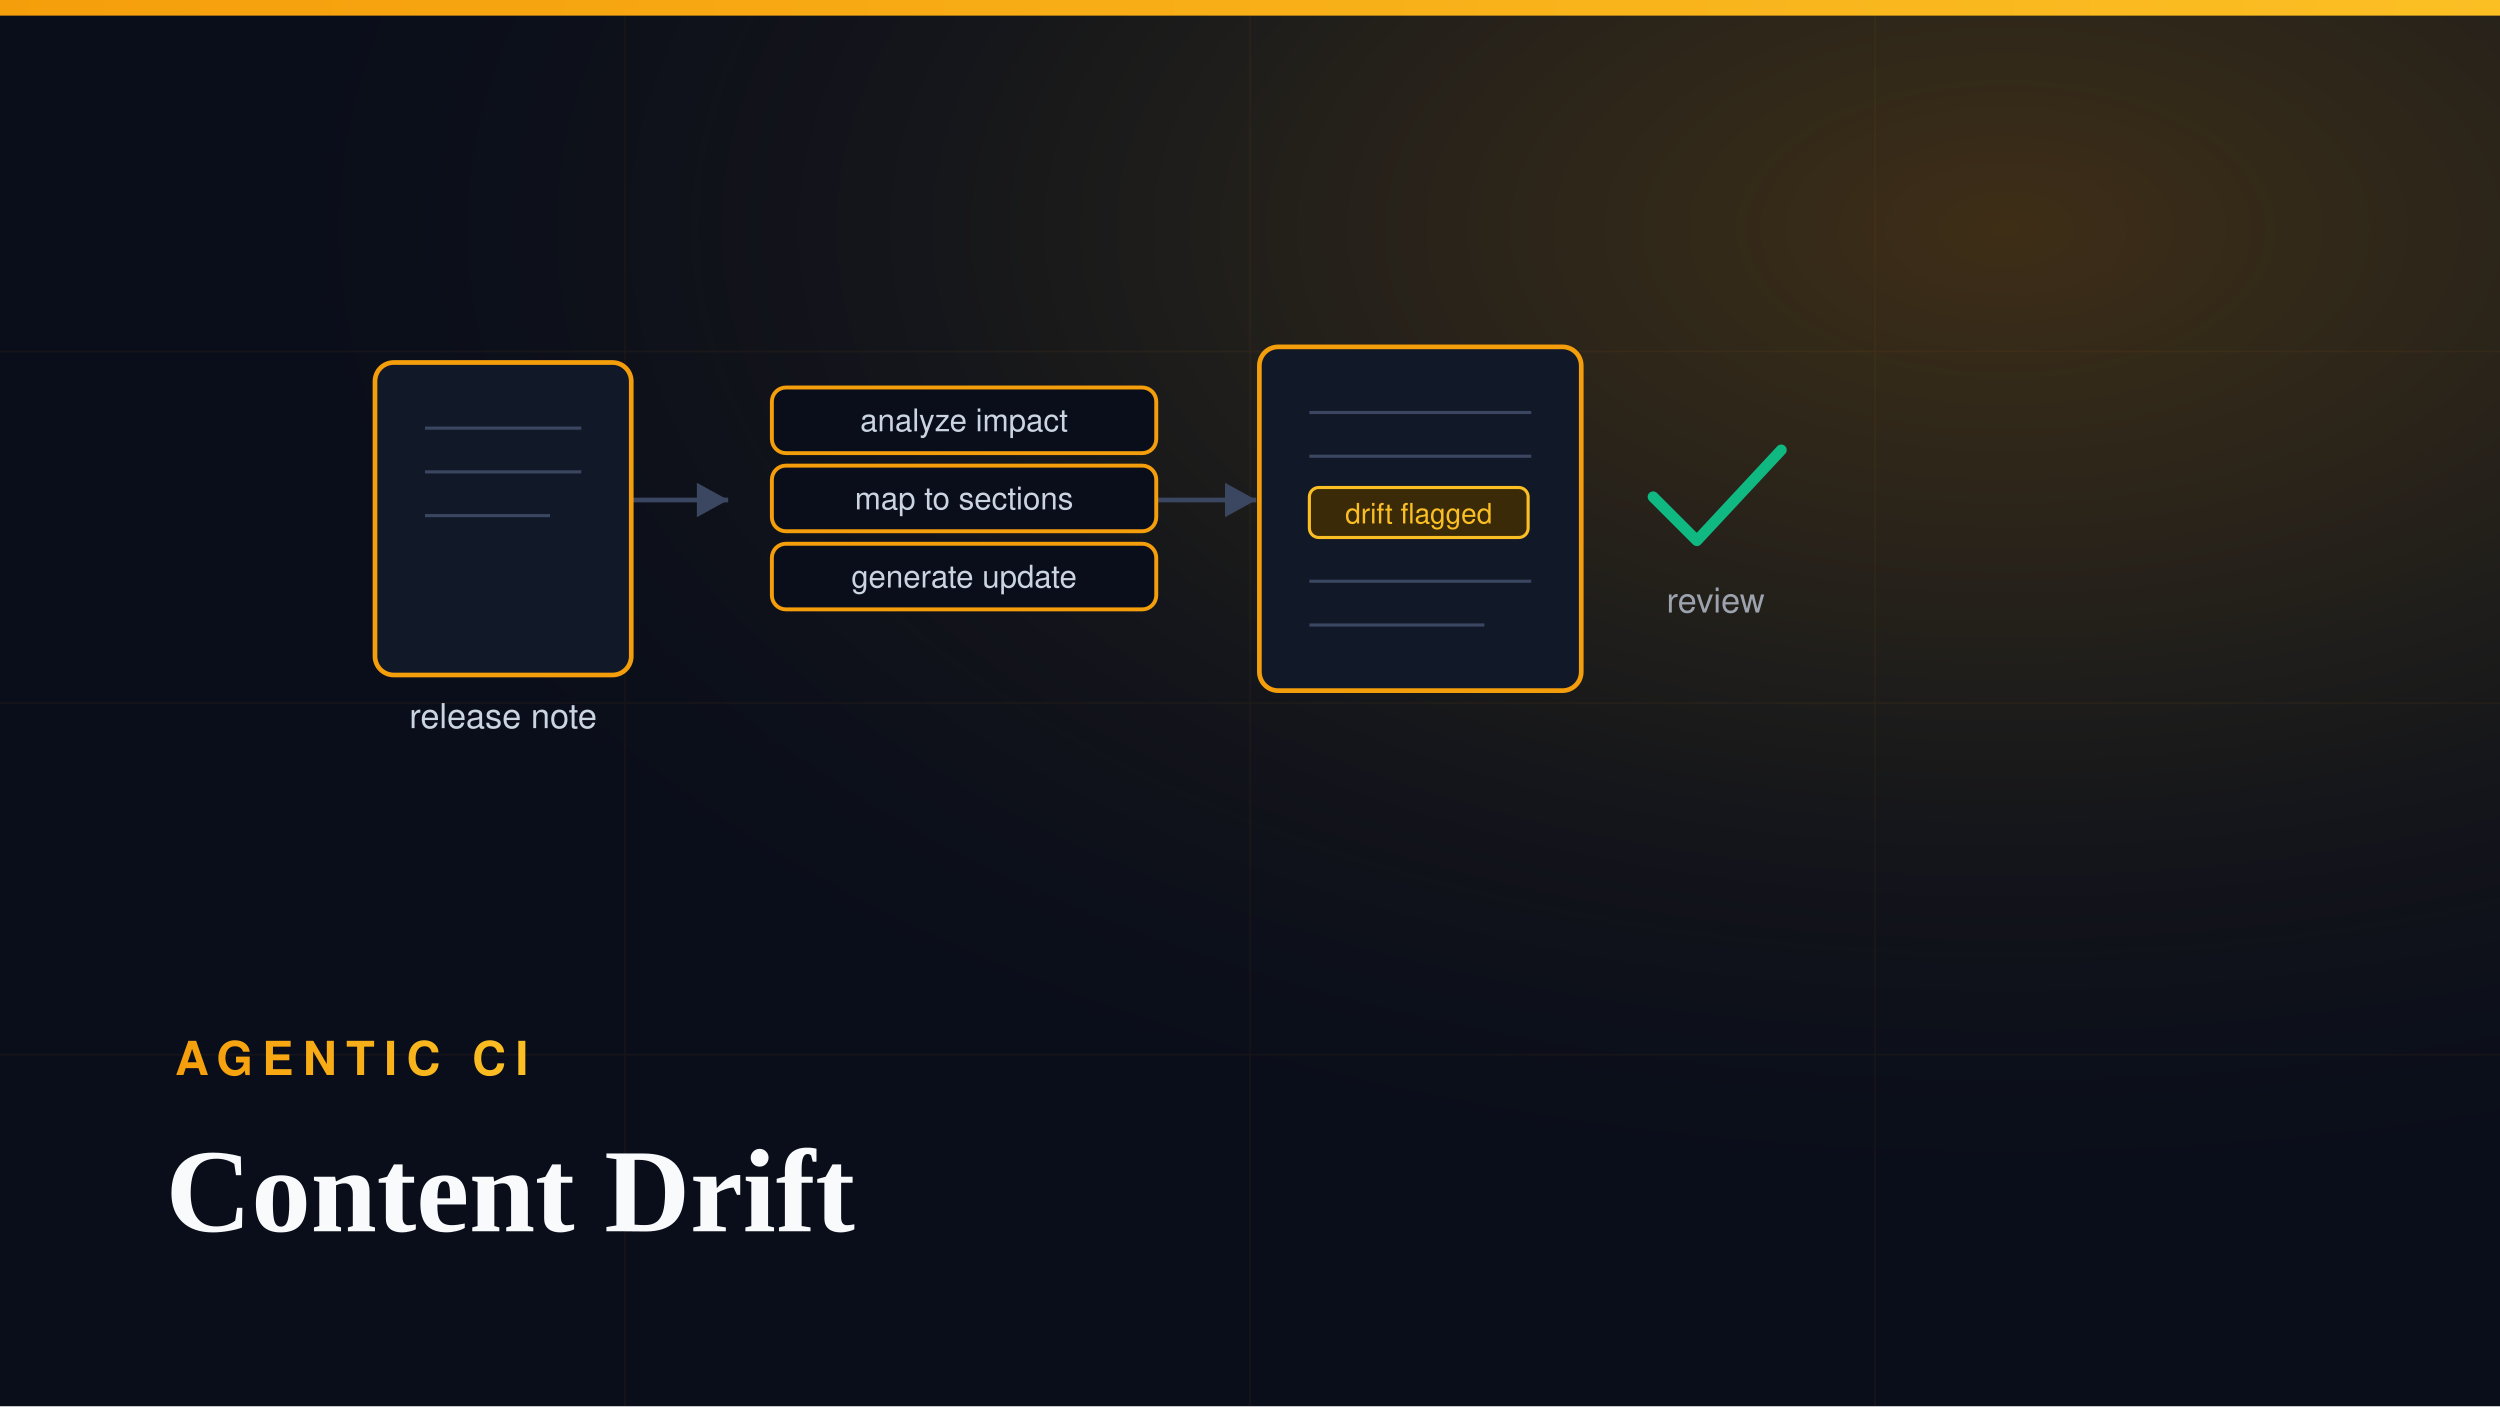
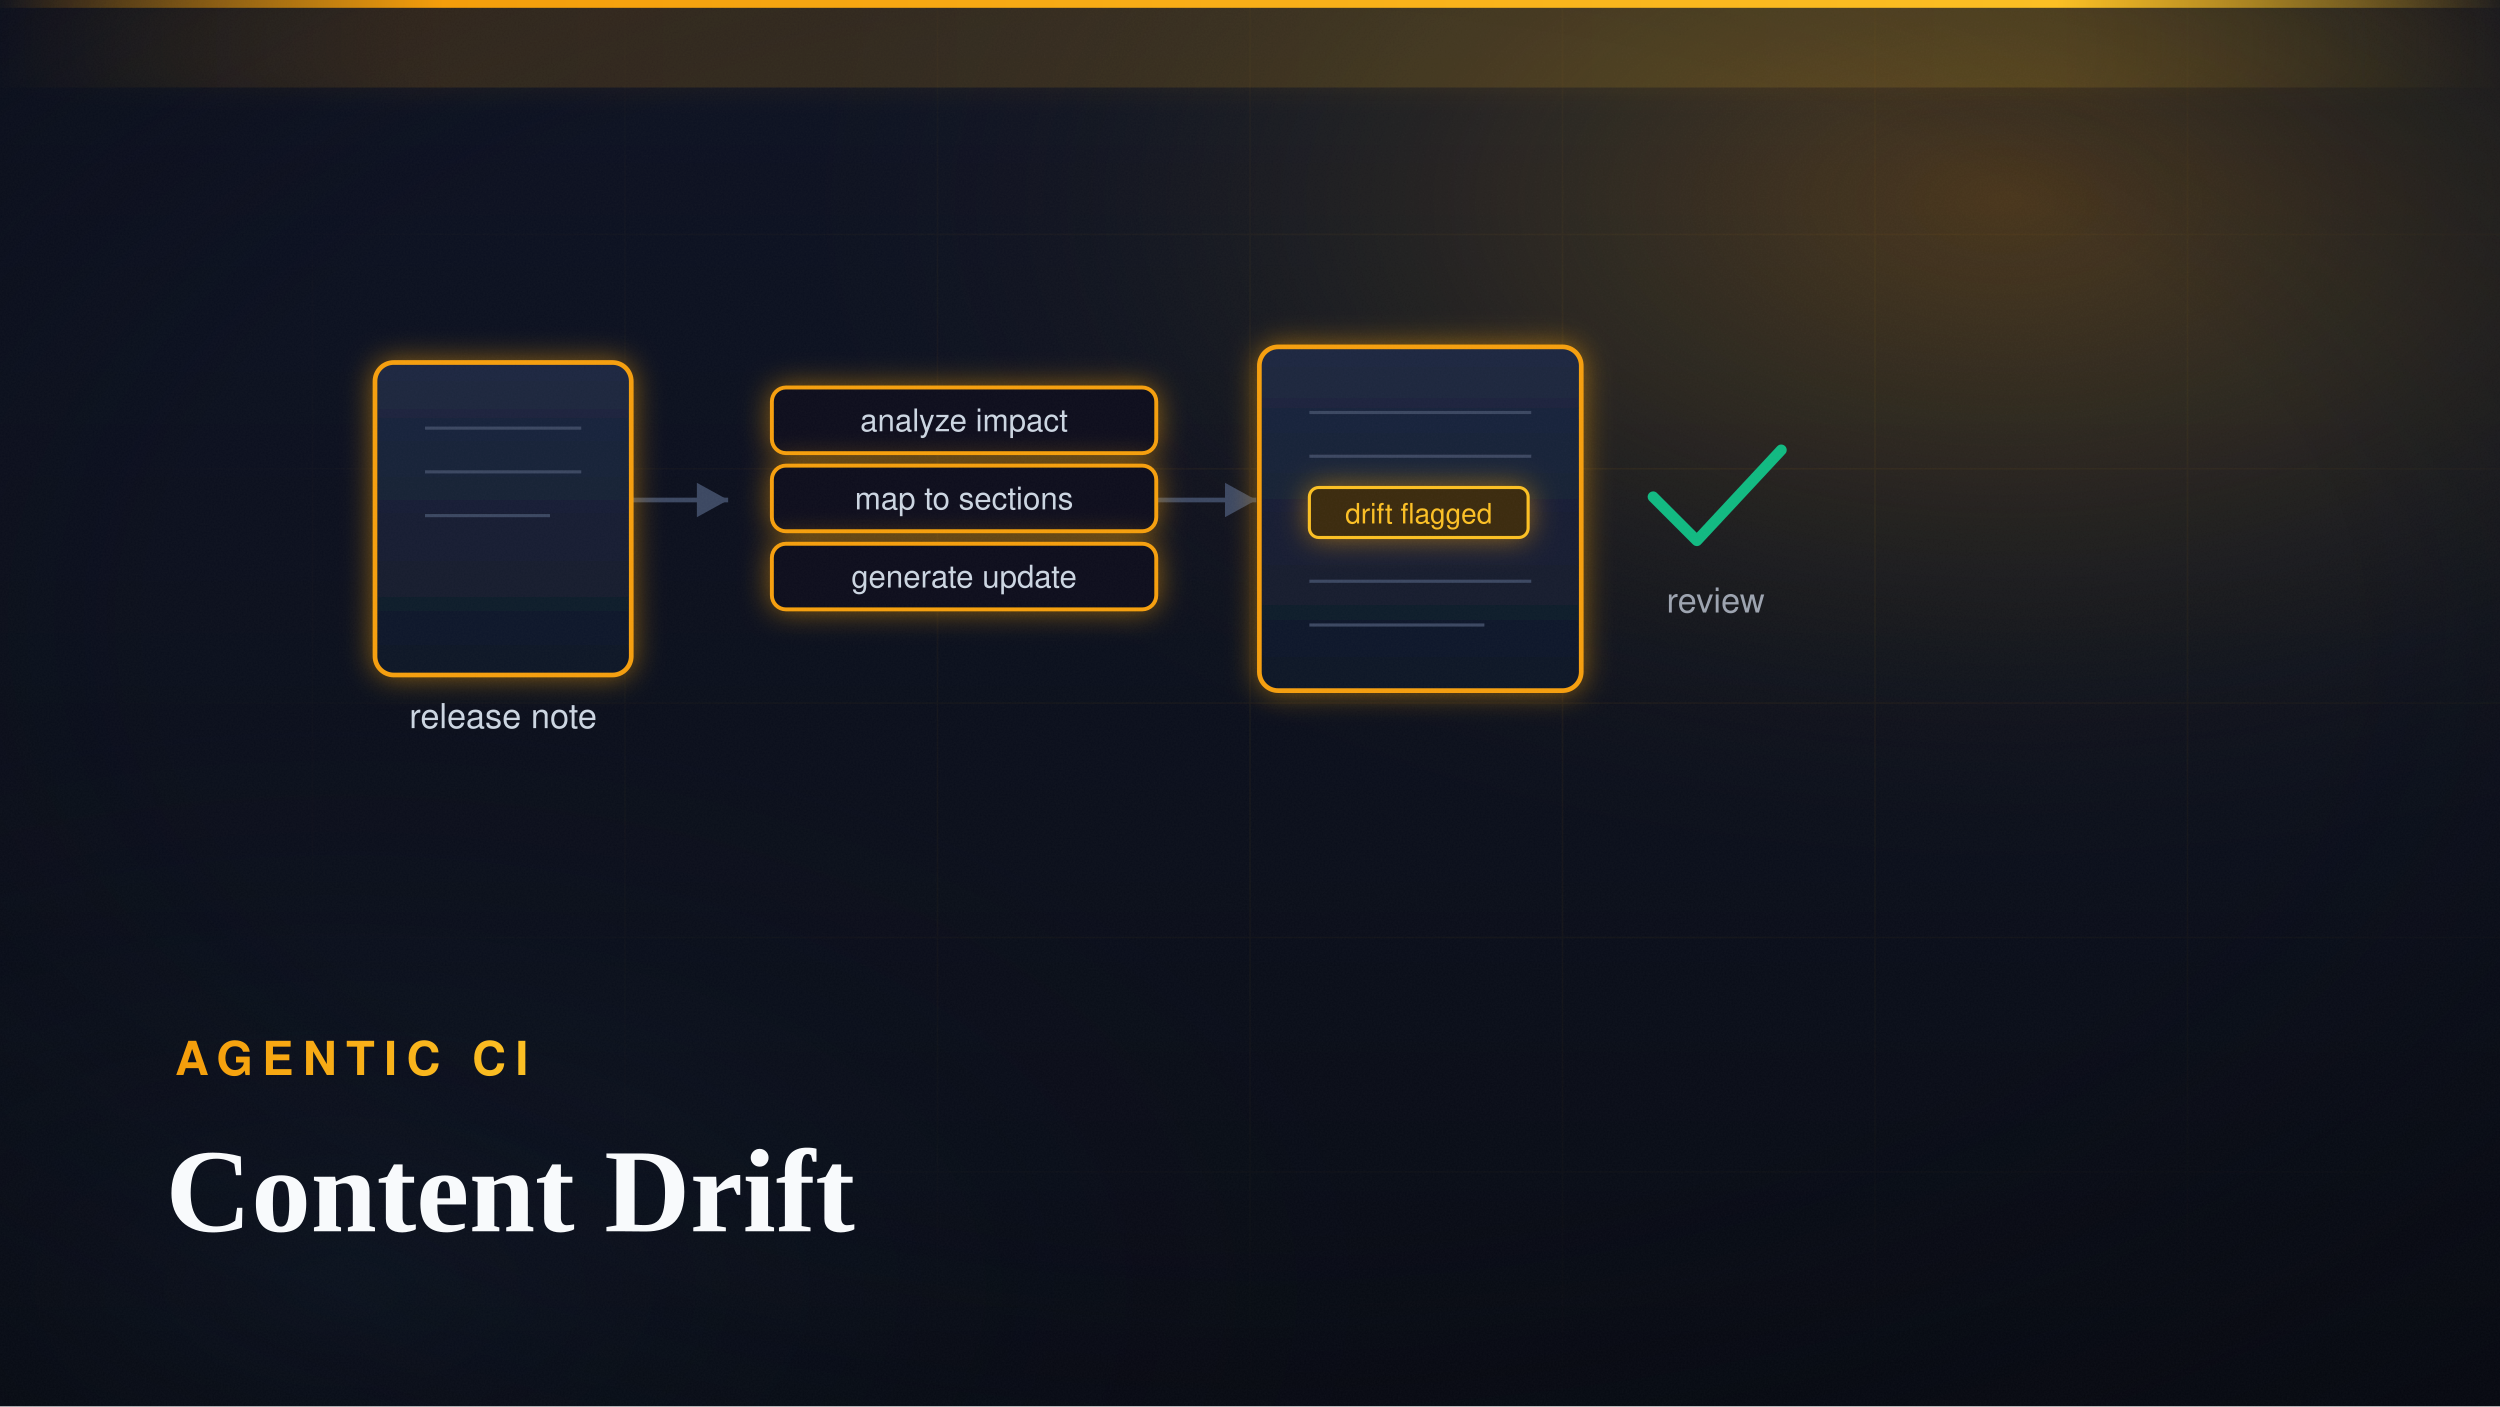
<svg xmlns="http://www.w3.org/2000/svg" viewBox="0 0 1600 900" width="1600" height="900" role="img" aria-label="Content Drift">
  <defs>
-     <radialGradient id="glow" cx="80%" cy="16%" r="72%">
-       <stop offset="0%" stop-color="#f59e0b" stop-opacity="0.22" />
-       <stop offset="55%" stop-color="#fbbf24" stop-opacity="0.06" />
-       <stop offset="100%" stop-color="#0a0e1a" stop-opacity="0" />
+     <linearGradient id="bg" x1="0" y1="0" x2="0" y2="1">
+       <stop offset="0%" stop-color="#0c1122" />
+       <stop offset="60%" stop-color="#0a0e1a" />
+       <stop offset="100%" stop-color="#070a13" />
+     </linearGradient>
+     <radialGradient id="bloom" cx="80%" cy="14%" r="70%">
+       <stop offset="0%" stop-color="#f59e0b" stop-opacity="0.26" />
+       <stop offset="34%" stop-color="#fbbf24" stop-opacity="0.09" />
+       <stop offset="72%" stop-color="#0a0e1a" stop-opacity="0" />
    </radialGradient>
+     <radialGradient id="coolbloom" cx="14%" cy="92%" r="62%">
+       <stop offset="0%" stop-color="#1e3a5f" stop-opacity="0.20" />
+       <stop offset="70%" stop-color="#0a0e1a" stop-opacity="0" />
+     </radialGradient>
+     <radialGradient id="vignette" cx="50%" cy="44%" r="78%">
+       <stop offset="55%" stop-color="#05070d" stop-opacity="0" />
+       <stop offset="100%" stop-color="#05070d" stop-opacity="0.55" />
+     </radialGradient>
+     <radialGradient id="gridmask" cx="64%" cy="40%" r="62%">
+       <stop offset="0%" stop-color="#fff" stop-opacity="0.9" />
+       <stop offset="100%" stop-color="#fff" stop-opacity="0" />
+     </radialGradient>
+     <mask id="gmask">
+       <rect width="1600" height="900" fill="url(#gridmask)" />
+     </mask>
    <linearGradient id="amber" x1="0" y1="0" x2="1" y2="0">
      <stop offset="0%" stop-color="#f59e0b" />
      <stop offset="100%" stop-color="#fbbf24" />
    </linearGradient>
+     <linearGradient id="barfade" x1="0" y1="0" x2="1" y2="0">
+       <stop offset="0%" stop-color="#f59e0b" stop-opacity="0" />
+       <stop offset="18%" stop-color="#f59e0b" stop-opacity="1" />
+       <stop offset="82%" stop-color="#fbbf24" stop-opacity="1" />
+       <stop offset="100%" stop-color="#fbbf24" stop-opacity="0" />
+     </linearGradient>
+     <linearGradient id="cardfill" x1="0" y1="0" x2="0" y2="1">
+       <stop offset="0%" stop-color="#1c2740" />
+       <stop offset="100%" stop-color="#0e1626" />
+     </linearGradient>
+     <linearGradient id="gatefill" x1="0" y1="0" x2="0" y2="1">
+       <stop offset="0%" stop-color="#26324a" />
+       <stop offset="100%" stop-color="#161f33" />
+     </linearGradient>
+     <filter id="glow" x="-90%" y="-90%" width="280%" height="280%">
+       <feDropShadow dx="0" dy="0" stdDeviation="9" flood-color="#f59e0b" flood-opacity="0.55" />
+     </filter>
+     <filter id="grain">
+       <feTurbulence type="fractalNoise" baseFrequency="0.9" numOctaves="2" stitchTiles="stitch" result="n" />
+       <feColorMatrix in="n" type="matrix" values="0 0 0 0 1  0 0 0 0 1  0 0 0 0 1  0 0 0 0.6 0" />
+     </filter>
  </defs>
-   <rect width="1600" height="900" fill="#0a0e1a" />
-   <rect width="1600" height="900" fill="url(#glow)" />
-   <g stroke="#f59e0b" stroke-opacity="0.05" stroke-width="1">
-     <path d="M0 225H1600M0 450H1600M0 675H1600M400 0V900M800 0V900M1200 0V900" />
+   <rect width="1600" height="900" fill="url(#bg)" />
+   <rect width="1600" height="900" fill="url(#coolbloom)" />
+   <rect width="1600" height="900" fill="url(#bloom)" />
+   <g mask="url(#gmask)" stroke="#f59e0b" stroke-opacity="0.07" stroke-width="1">
+     <path d="M0 150H1600M0 300H1600M0 450H1600M0 600H1600M0 750H1600M200 0V900M400 0V900M600 0V900M800 0V900M1000 0V900M1200 0V900M1400 0V900" />
  </g>
-   <rect width="1600" height="10" fill="url(#amber)" />
  <g font-family="ui-sans-serif,system-ui,Segoe UI,Helvetica,Arial,sans-serif">
    <g fill="none" stroke="#3b4761" stroke-width="3">
      <path d="M404 320 H466 M740 320 H804" />
    </g>
    <g fill="#3b4761">
      <path d="M466 320 l-20 -11 v22z" />
      <path d="M804 320 l-20 -11 v22z" />
    </g>
-     <rect x="240" y="232" width="164" height="200" rx="12" fill="#111827" stroke="#f59e0b" stroke-width="3" />
+     <rect x="240" y="232" width="164" height="200" rx="12" fill="url(#cardfill)" stroke="#f59e0b" stroke-width="3" filter="url(#glow)" />
    <g stroke="#3b4761" stroke-width="2">
      <path d="M272 274 H372 M272 302 H372 M272 330 H352" />
    </g>
    <text x="322" y="466" text-anchor="middle" font-size="22" fill="#cbd5e1">release note</text>
    <g text-anchor="middle" font-size="20" fill="#cbd5e1">
-       <rect x="494" y="248" width="246" height="42" rx="9" fill="#0a0e1a" stroke="#f59e0b" stroke-width="2.5" />
+       <rect x="494" y="248" width="246" height="42" rx="9" fill="#0a0e1a" stroke="#f59e0b" stroke-width="2.5" filter="url(#glow)" />
      <text x="617" y="276">analyze impact</text>
-       <rect x="494" y="298" width="246" height="42" rx="9" fill="#0a0e1a" stroke="#f59e0b" stroke-width="2.5" />
+       <rect x="494" y="298" width="246" height="42" rx="9" fill="#0a0e1a" stroke="#f59e0b" stroke-width="2.5" filter="url(#glow)" />
      <text x="617" y="326">map to sections</text>
-       <rect x="494" y="348" width="246" height="42" rx="9" fill="#0a0e1a" stroke="#f59e0b" stroke-width="2.5" />
+       <rect x="494" y="348" width="246" height="42" rx="9" fill="#0a0e1a" stroke="#f59e0b" stroke-width="2.5" filter="url(#glow)" />
      <text x="617" y="376">generate update</text>
    </g>
-     <rect x="806" y="222" width="206" height="220" rx="12" fill="#111827" stroke="#f59e0b" stroke-width="3" />
+     <rect x="806" y="222" width="206" height="220" rx="12" fill="url(#cardfill)" stroke="#f59e0b" stroke-width="3" filter="url(#glow)" />
    <g stroke="#3b4761" stroke-width="2">
      <path d="M838 264 H980 M838 292 H980" />
    </g>
-     <rect x="838" y="312" width="140" height="32" rx="6" fill="#3a2a08" stroke="#fbbf24" stroke-width="2" />
+     <rect x="838" y="312" width="140" height="32" rx="6" fill="#3a2a08" stroke="#fbbf24" stroke-width="2" filter="url(#glow)" />
    <text x="908" y="335" text-anchor="middle" font-size="18" fill="#fbbf24">drift flagged</text>
    <g stroke="#3b4761" stroke-width="2">
      <path d="M838 372 H980 M838 400 H950" />
    </g>
    <polyline points="1058,318 1086,346 1140,288" fill="none" stroke="#10b981" stroke-width="7" stroke-linecap="round" stroke-linejoin="round" />
    <text x="1098" y="392" text-anchor="middle" font-size="22" fill="#9ca3af">review</text>
  </g>
+   <rect width="1600" height="900" fill="url(#vignette)" />
+   <rect width="1600" height="900" filter="url(#grain)" opacity="0.05" />
+   <rect x="0" y="0" width="1600" height="56" fill="url(#barfade)" opacity="0.16" filter="url(#glow)" />
+   <rect width="1600" height="5" fill="url(#barfade)" />
  <text x="112" y="688" font-family="ui-sans-serif,system-ui,Segoe UI,Helvetica,Arial" font-size="30" letter-spacing="6" font-weight="700" fill="url(#amber)">AGENTIC CI</text>
  <text x="106" y="788" font-family="Georgia,Times New Roman,serif" font-size="76" font-weight="700" fill="#f8fafc">Content Drift</text>
</svg>
